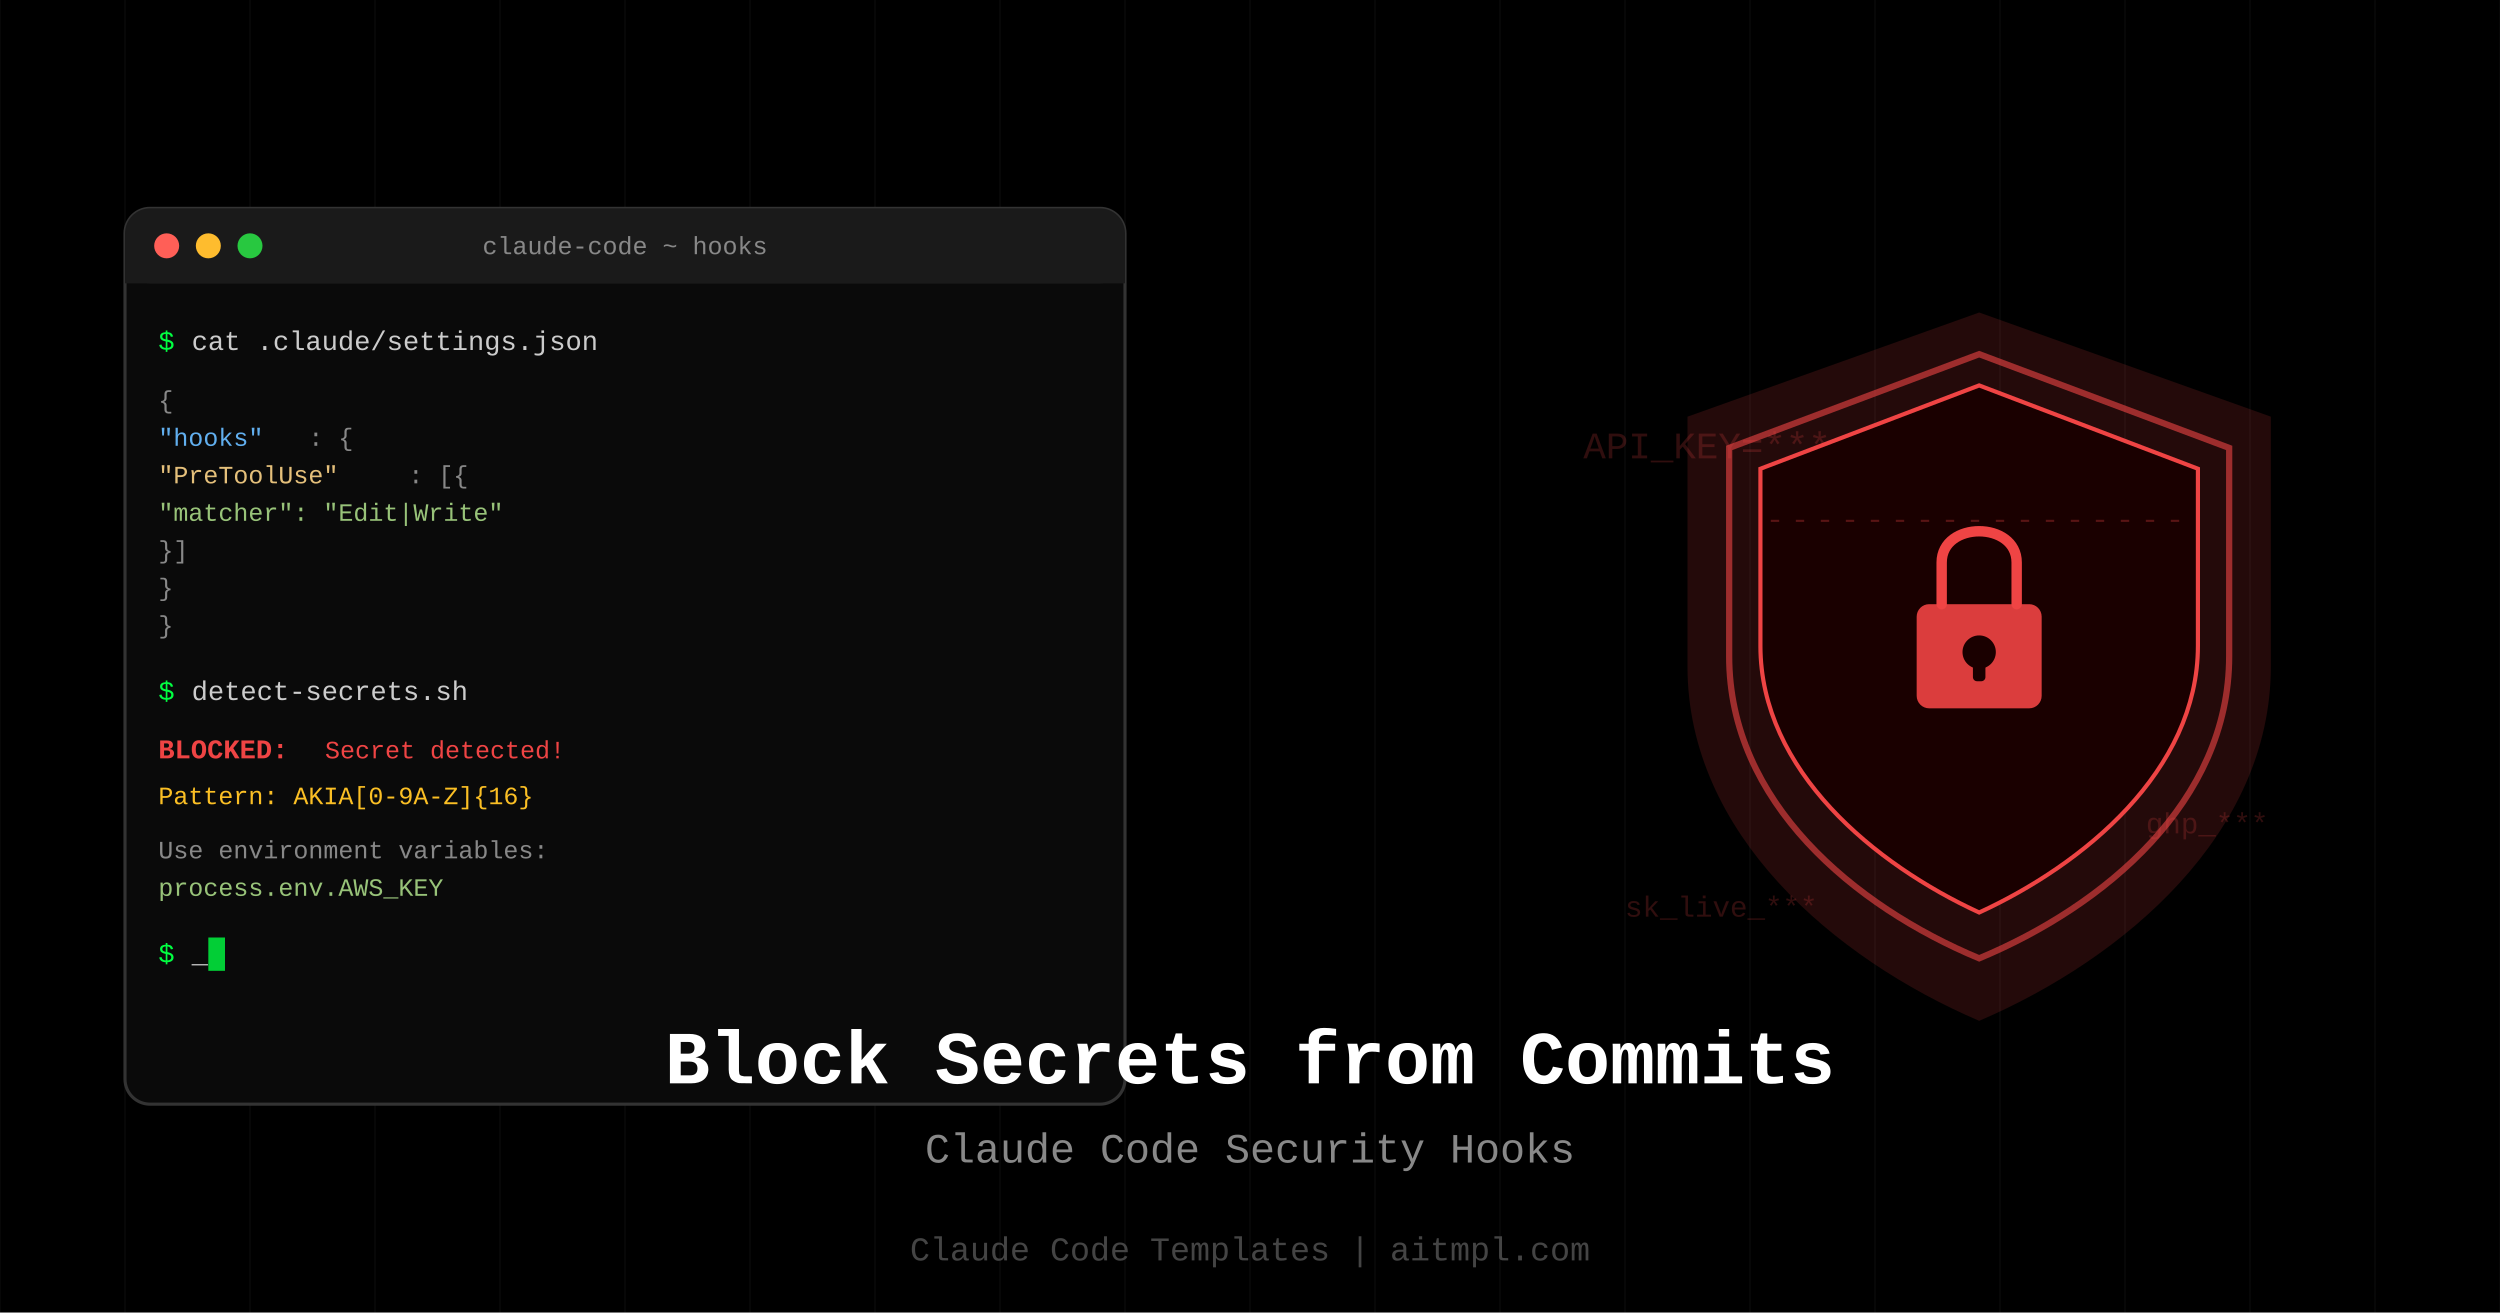
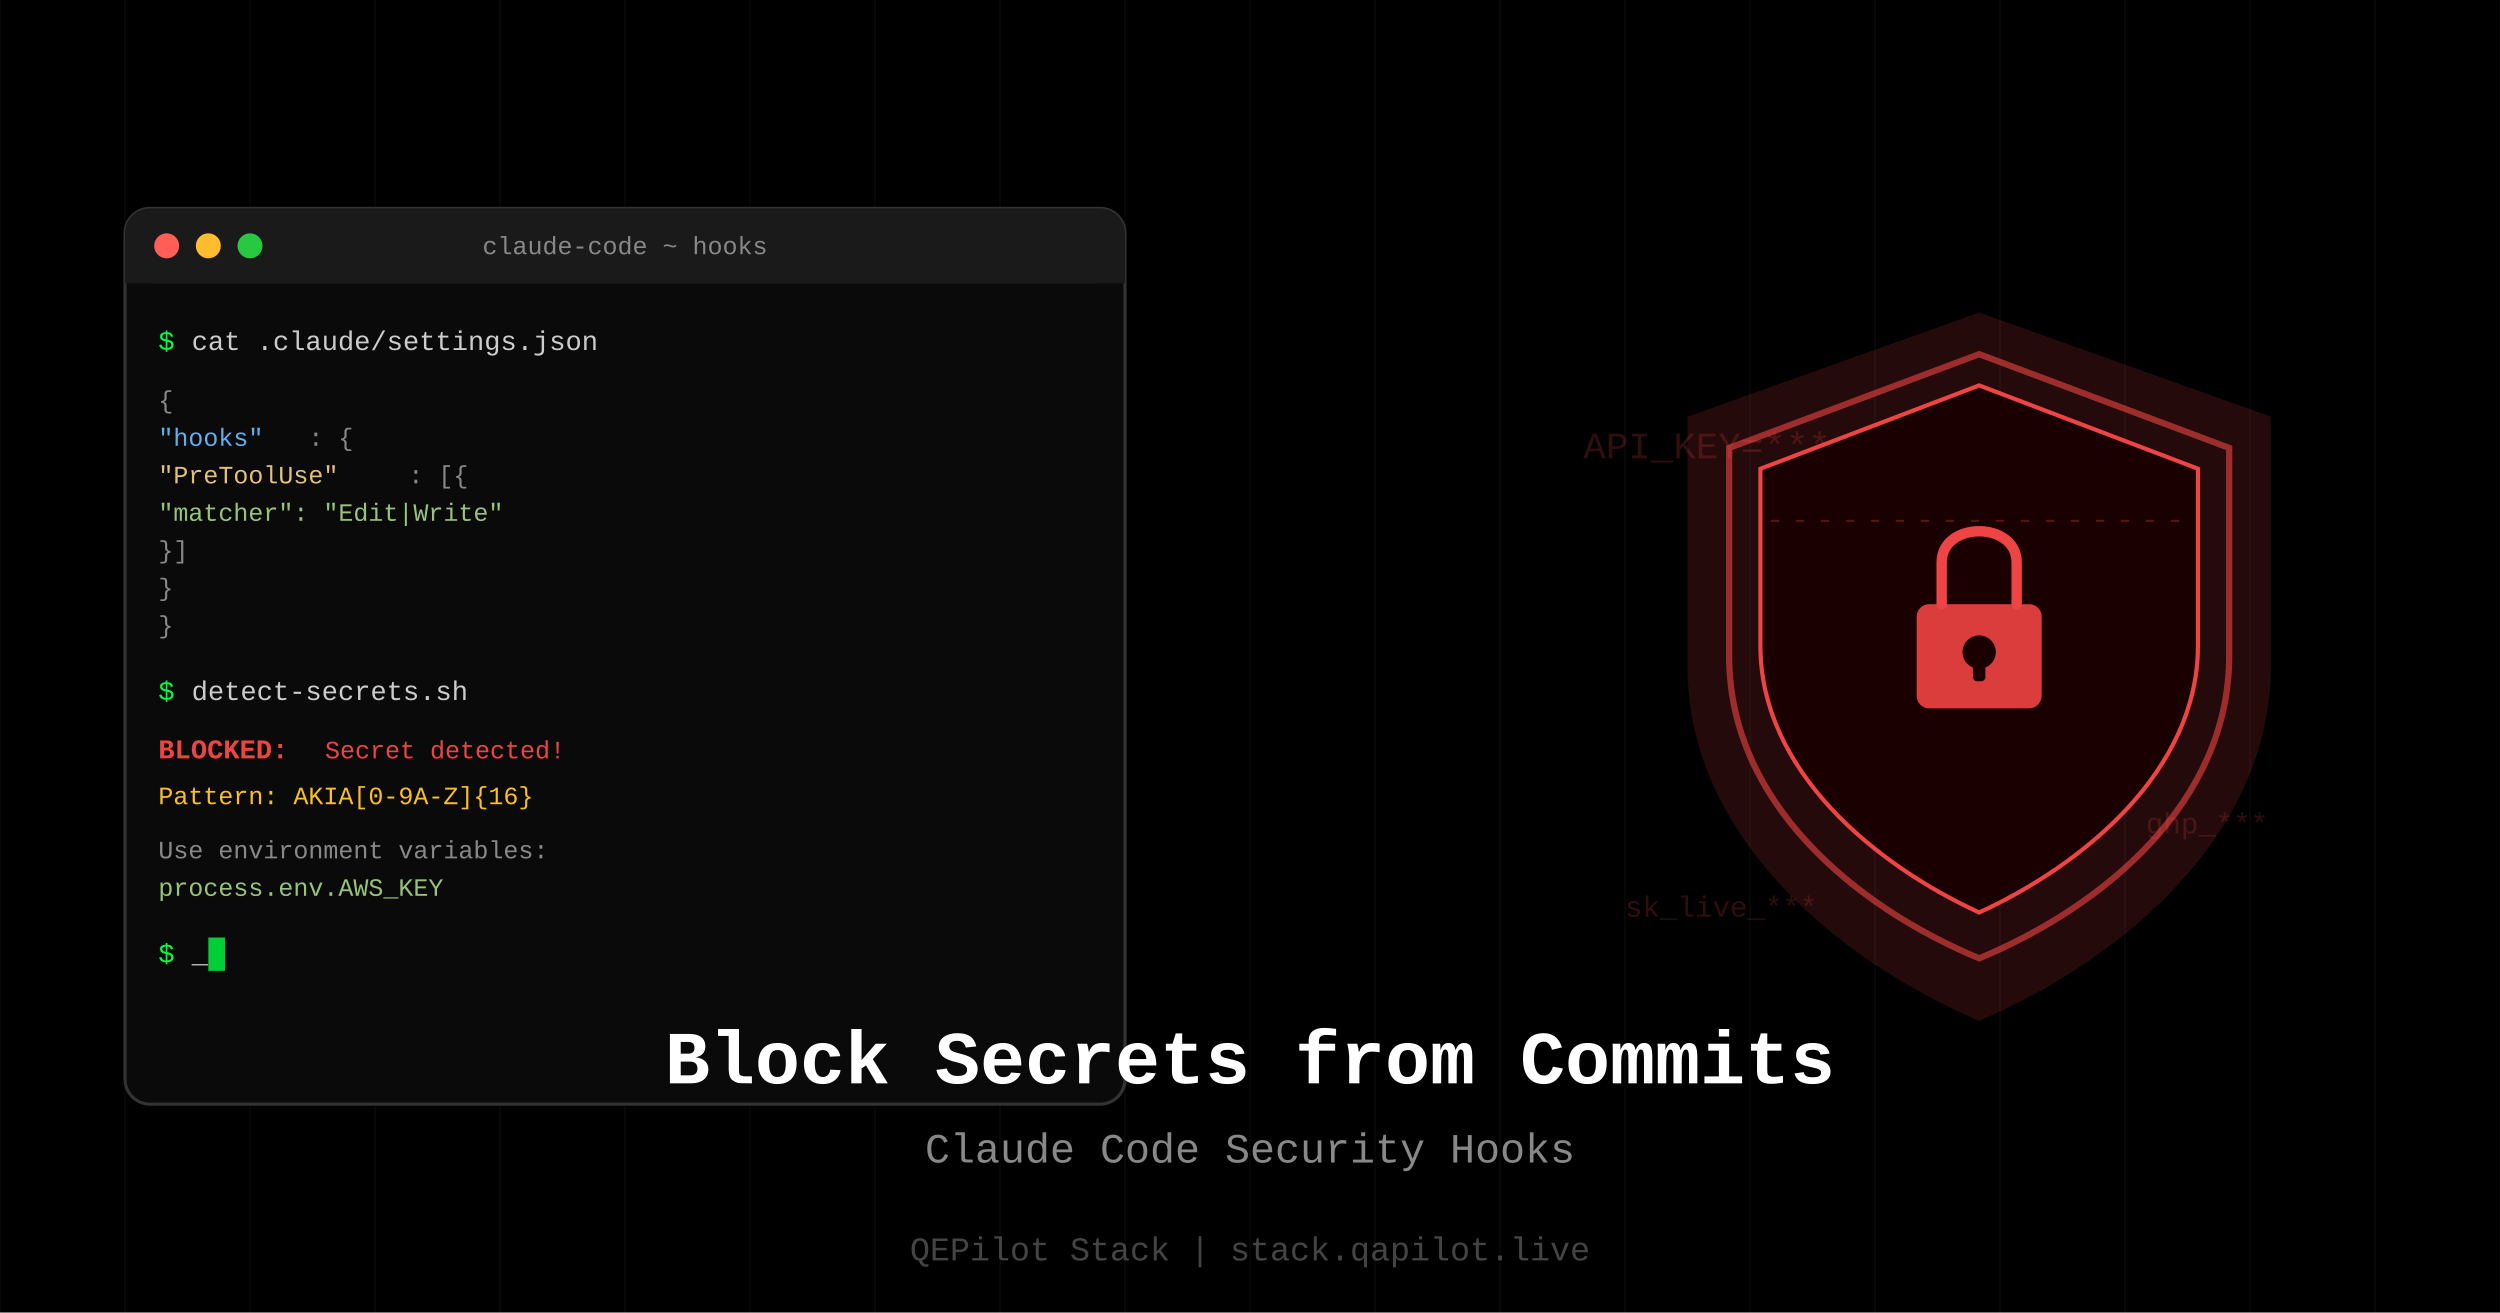
<svg xmlns="http://www.w3.org/2000/svg" width="1200" height="630" viewBox="0 0 1200 630">
  <defs>
    <clipPath id="terminal-clip">
      <rect x="60" y="100" width="480" height="430" rx="12" />
    </clipPath>
  </defs>
  <rect width="1200" height="630" fill="#000000" />
  <g opacity="0.03">
    <line x1="0" y1="0" x2="0" y2="630" stroke="#ffffff" stroke-width="1" />
    <line x1="60" y1="0" x2="60" y2="630" stroke="#ffffff" stroke-width="1" />
    <line x1="120" y1="0" x2="120" y2="630" stroke="#ffffff" stroke-width="1" />
    <line x1="180" y1="0" x2="180" y2="630" stroke="#ffffff" stroke-width="1" />
    <line x1="240" y1="0" x2="240" y2="630" stroke="#ffffff" stroke-width="1" />
    <line x1="300" y1="0" x2="300" y2="630" stroke="#ffffff" stroke-width="1" />
    <line x1="360" y1="0" x2="360" y2="630" stroke="#ffffff" stroke-width="1" />
    <line x1="420" y1="0" x2="420" y2="630" stroke="#ffffff" stroke-width="1" />
    <line x1="480" y1="0" x2="480" y2="630" stroke="#ffffff" stroke-width="1" />
    <line x1="540" y1="0" x2="540" y2="630" stroke="#ffffff" stroke-width="1" />
    <line x1="600" y1="0" x2="600" y2="630" stroke="#ffffff" stroke-width="1" />
    <line x1="660" y1="0" x2="660" y2="630" stroke="#ffffff" stroke-width="1" />
    <line x1="720" y1="0" x2="720" y2="630" stroke="#ffffff" stroke-width="1" />
    <line x1="780" y1="0" x2="780" y2="630" stroke="#ffffff" stroke-width="1" />
    <line x1="840" y1="0" x2="840" y2="630" stroke="#ffffff" stroke-width="1" />
    <line x1="900" y1="0" x2="900" y2="630" stroke="#ffffff" stroke-width="1" />
    <line x1="960" y1="0" x2="960" y2="630" stroke="#ffffff" stroke-width="1" />
    <line x1="1020" y1="0" x2="1020" y2="630" stroke="#ffffff" stroke-width="1" />
    <line x1="1080" y1="0" x2="1080" y2="630" stroke="#ffffff" stroke-width="1" />
    <line x1="1140" y1="0" x2="1140" y2="630" stroke="#ffffff" stroke-width="1" />
    <line x1="1200" y1="0" x2="1200" y2="630" stroke="#ffffff" stroke-width="1" />
  </g>
  <g transform="translate(60, 100)">
    <rect width="480" height="430" rx="12" fill="#0a0a0a" stroke="#333333" stroke-width="1.5" />
    <rect width="480" height="36" rx="12" fill="#1a1a1a" />
    <rect y="24" width="480" height="12" fill="#1a1a1a" />
    <circle cx="20" cy="18" r="6" fill="#ff5f57" />
    <circle cx="40" cy="18" r="6" fill="#febc2e" />
    <circle cx="60" cy="18" r="6" fill="#28c840" />
    <text x="240" y="22" font-family="'Courier New', monospace" font-size="12" fill="#888888" text-anchor="middle">claude-code ~ hooks</text>
    <g transform="translate(16, 52)">
      <text y="16" font-family="'Courier New', monospace" font-size="13" fill="#00ff41">$</text>
      <text x="16" y="16" font-family="'Courier New', monospace" font-size="13" fill="#cccccc"> cat .claude/settings.json</text>
      <text y="44" font-family="'Courier New', monospace" font-size="12" fill="#888888">{</text>
      <text y="62" font-family="'Courier New', monospace" font-size="12" fill="#61afef">  "hooks"</text>
      <text x="72" y="62" font-family="'Courier New', monospace" font-size="12" fill="#888888">: {</text>
      <text y="80" font-family="'Courier New', monospace" font-size="12" fill="#e5c07b">    "PreToolUse"</text>
      <text x="120" y="80" font-family="'Courier New', monospace" font-size="12" fill="#888888">: [{</text>
      <text y="98" font-family="'Courier New', monospace" font-size="12" fill="#98c379">      "matcher": "Edit|Write"</text>
      <text y="116" font-family="'Courier New', monospace" font-size="12" fill="#888888">    }]</text>
      <text y="134" font-family="'Courier New', monospace" font-size="12" fill="#888888">  }</text>
      <text y="152" font-family="'Courier New', monospace" font-size="12" fill="#888888">}</text>
      <text y="184" font-family="'Courier New', monospace" font-size="13" fill="#00ff41">$</text>
      <text x="16" y="184" font-family="'Courier New', monospace" font-size="13" fill="#cccccc"> detect-secrets.sh</text>
      <text y="212" font-family="'Courier New', monospace" font-size="13" fill="#ef4444" font-weight="bold">BLOCKED:</text>
      <text x="80" y="212" font-family="'Courier New', monospace" font-size="12" fill="#ef4444"> Secret detected!</text>
      <text y="234" font-family="'Courier New', monospace" font-size="12" fill="#fbbf24">Pattern: AKIA[0-9A-Z]{16}</text>
      <text y="260" font-family="'Courier New', monospace" font-size="12" fill="#888888">Use environment variables:</text>
      <text y="278" font-family="'Courier New', monospace" font-size="12" fill="#98c379">  process.env.AWS_KEY</text>
      <text y="310" font-family="'Courier New', monospace" font-size="13" fill="#00ff41">$</text>
      <text x="16" y="310" font-family="'Courier New', monospace" font-size="13" fill="#cccccc"> _</text>
      <rect x="24" y="298" width="8" height="16" fill="#00ff41" opacity="0.8">
        <animate attributeName="opacity" values="0.8;0;0.8" dur="1.2s" repeatCount="indefinite" />
      </rect>
    </g>
  </g>
  <g transform="translate(750, 120)">
    <g opacity="0.15">
      <path d="M200,30 L340,80 L340,200 C340,280 270,340 200,370 C130,340 60,280 60,200 L60,80 Z" fill="#ef4444" filter="url(#blur)" />
    </g>
    <path d="M200,50 L320,95 L320,195 C320,265 260,315 200,340 C140,315 80,265 80,195 L80,95 Z" fill="none" stroke="#ef4444" stroke-width="3" opacity="0.6" />
    <path d="M200,65 L305,105 L305,190 C305,250 250,295 200,318 C150,295 95,250 95,190 L95,105 Z" fill="#1a0000" stroke="#ef4444" stroke-width="2" />
    <g transform="translate(200, 175)">
      <rect x="-30" y="-5" width="60" height="50" rx="6" fill="#ef4444" opacity="0.9" />
      <path d="M-18,-5 L-18,-25 C-18,-45 18,-45 18,-25 L18,-5" fill="none" stroke="#ef4444" stroke-width="5" stroke-linecap="round" />
      <circle cx="0" cy="18" r="8" fill="#1a0000" />
      <rect x="-3" y="18" width="6" height="14" rx="2" fill="#1a0000" />
    </g>
    <g opacity="0.3">
      <line x1="100" y1="130" x2="300" y2="130" stroke="#ef4444" stroke-width="1" stroke-dasharray="4,8">
        <animate attributeName="y1" values="130;280;130" dur="3s" repeatCount="indefinite" />
        <animate attributeName="y2" values="130;280;130" dur="3s" repeatCount="indefinite" />
      </line>
    </g>
    <g opacity="0.2">
      <text x="10" y="100" font-family="'Courier New', monospace" font-size="18" fill="#ef4444">API_KEY=***</text>
      <text x="280" y="280" font-family="'Courier New', monospace" font-size="14" fill="#ef4444">ghp_***</text>
      <text x="30" y="320" font-family="'Courier New', monospace" font-size="14" fill="#ef4444">sk_live_***</text>
    </g>
  </g>
  <text x="600" y="520" font-family="'Courier New', monospace" font-size="36" font-weight="bold" fill="#ffffff" text-anchor="middle">
    Block Secrets from Commits
  </text>
  <text x="600" y="558" font-family="'Courier New', monospace" font-size="20" fill="#888888" text-anchor="middle">
    Claude Code Security Hooks
  </text>
  <text x="600" y="605" font-family="'Courier New', monospace" font-size="16" fill="#444444" text-anchor="middle">
-     Claude Code Templates  |  aitmpl.com
+     QEPilot Stack  |  stack.qapilot.live
  </text>
</svg>
